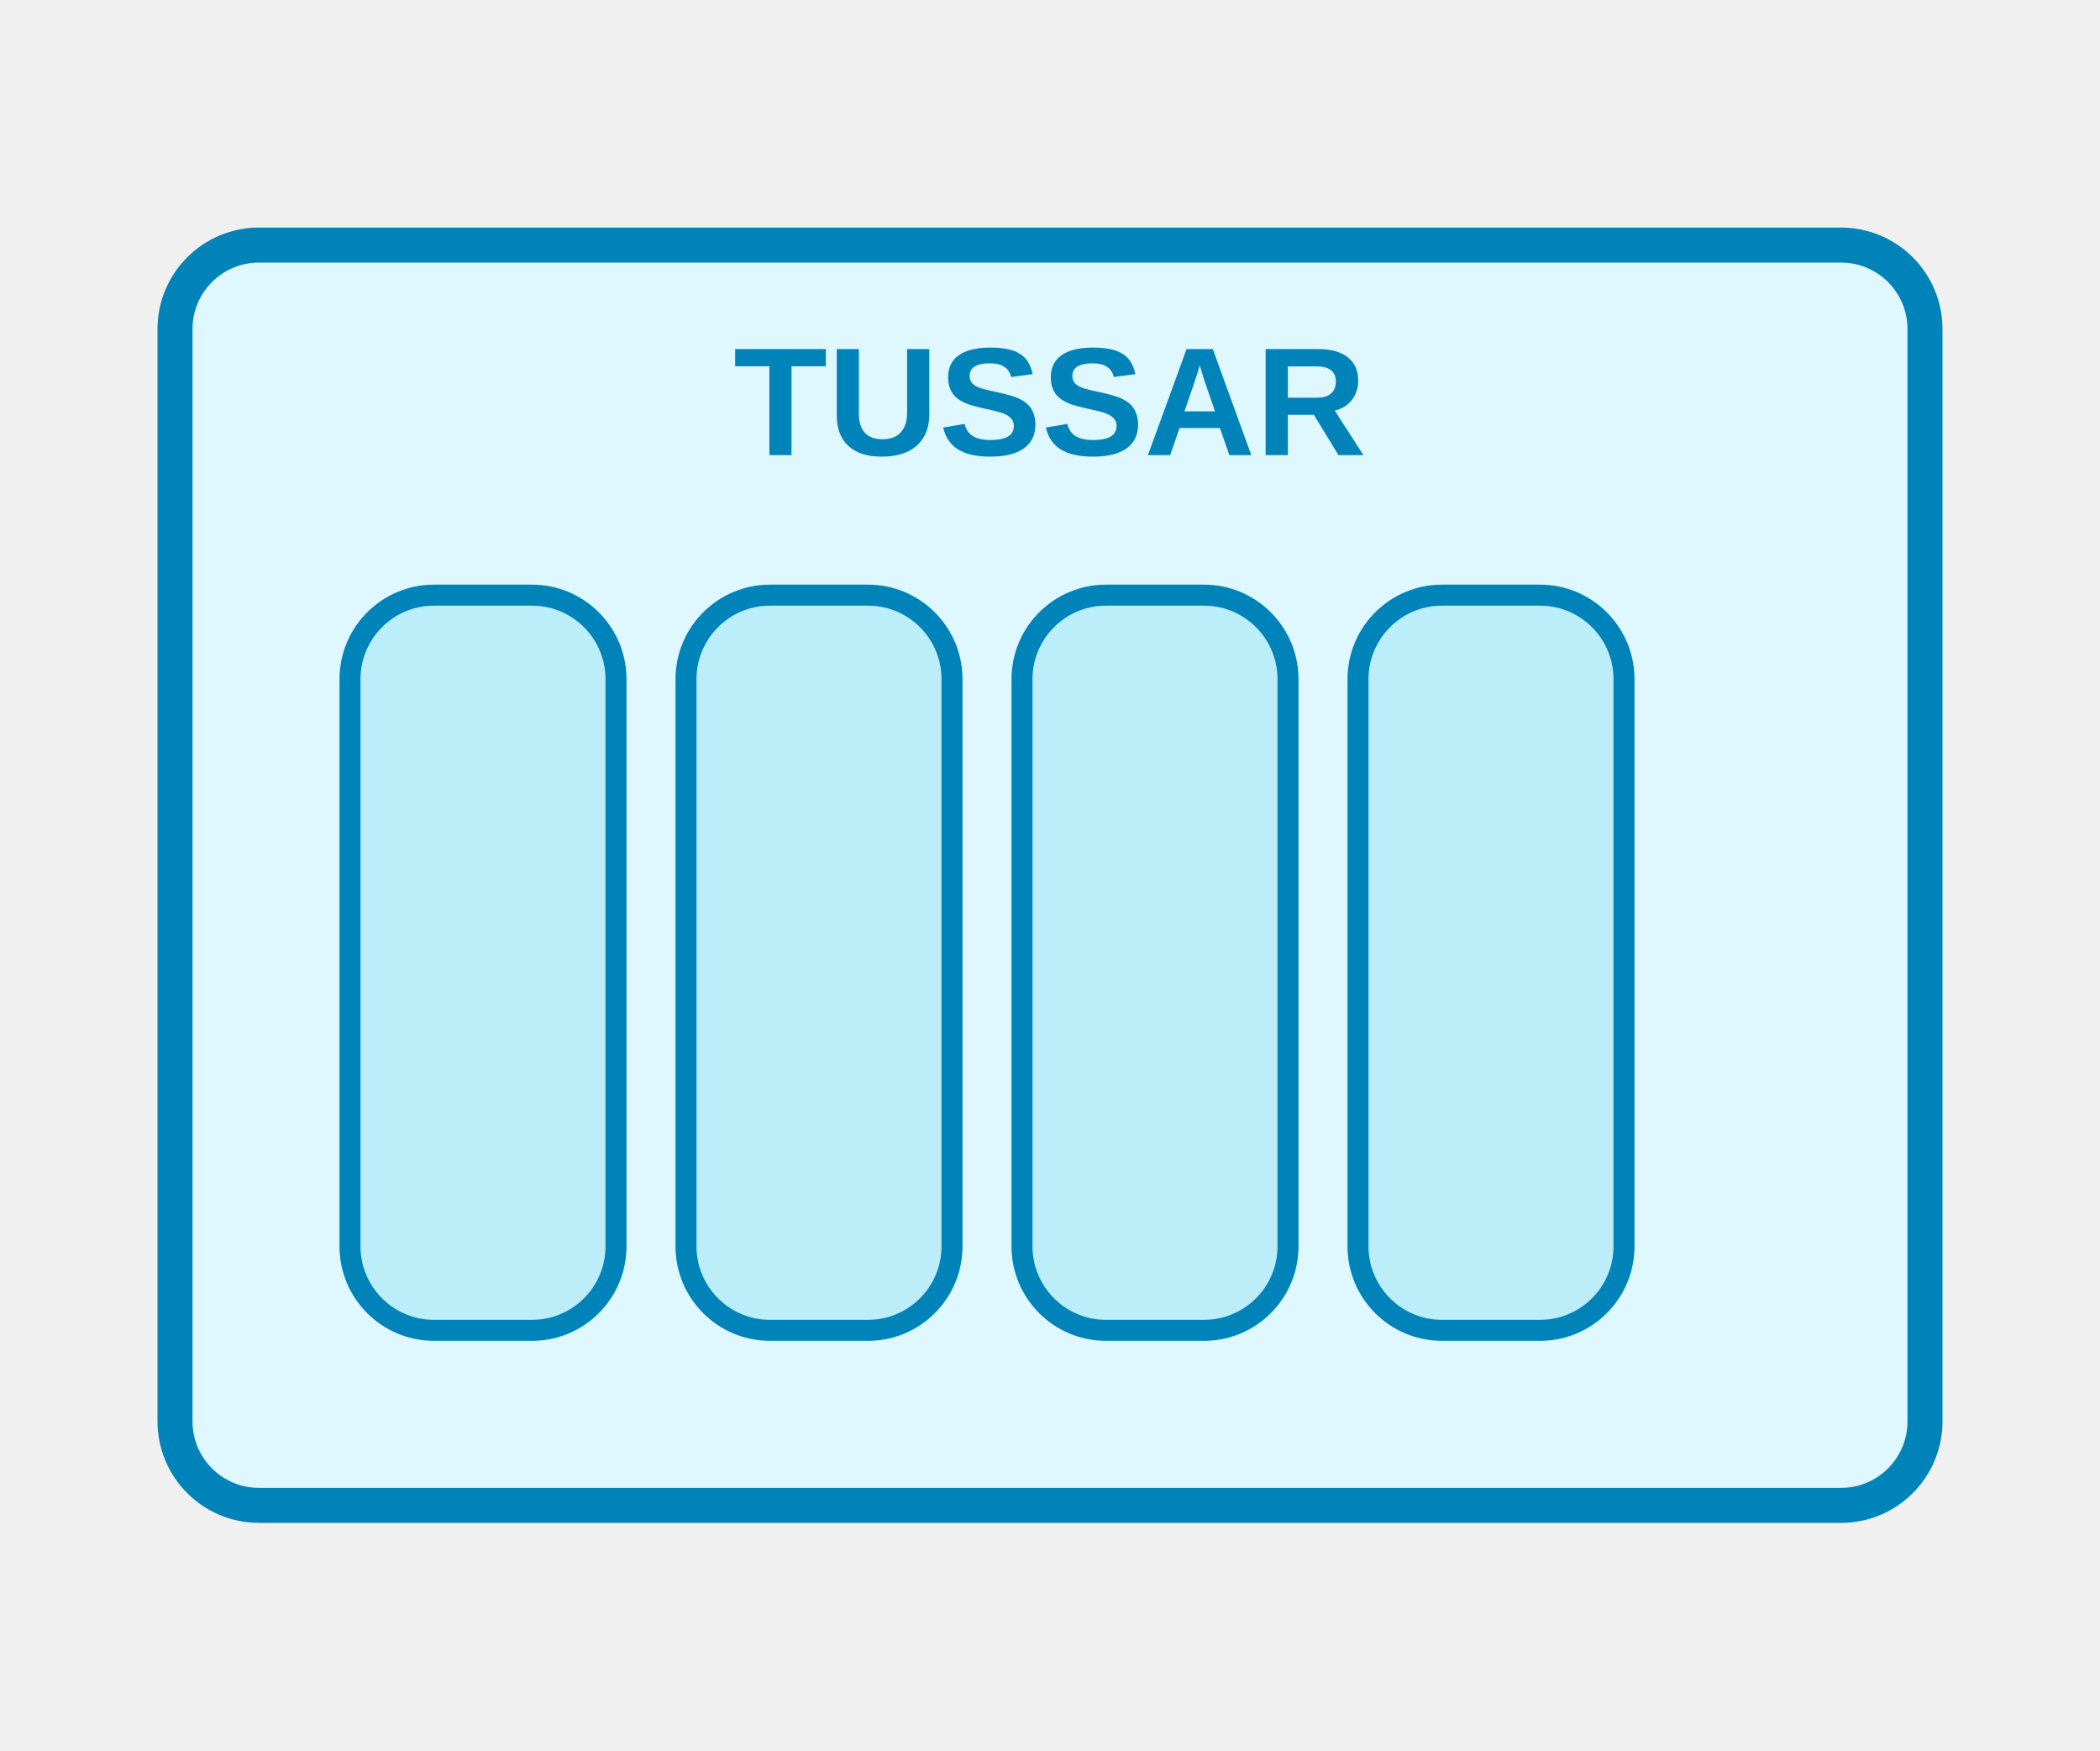
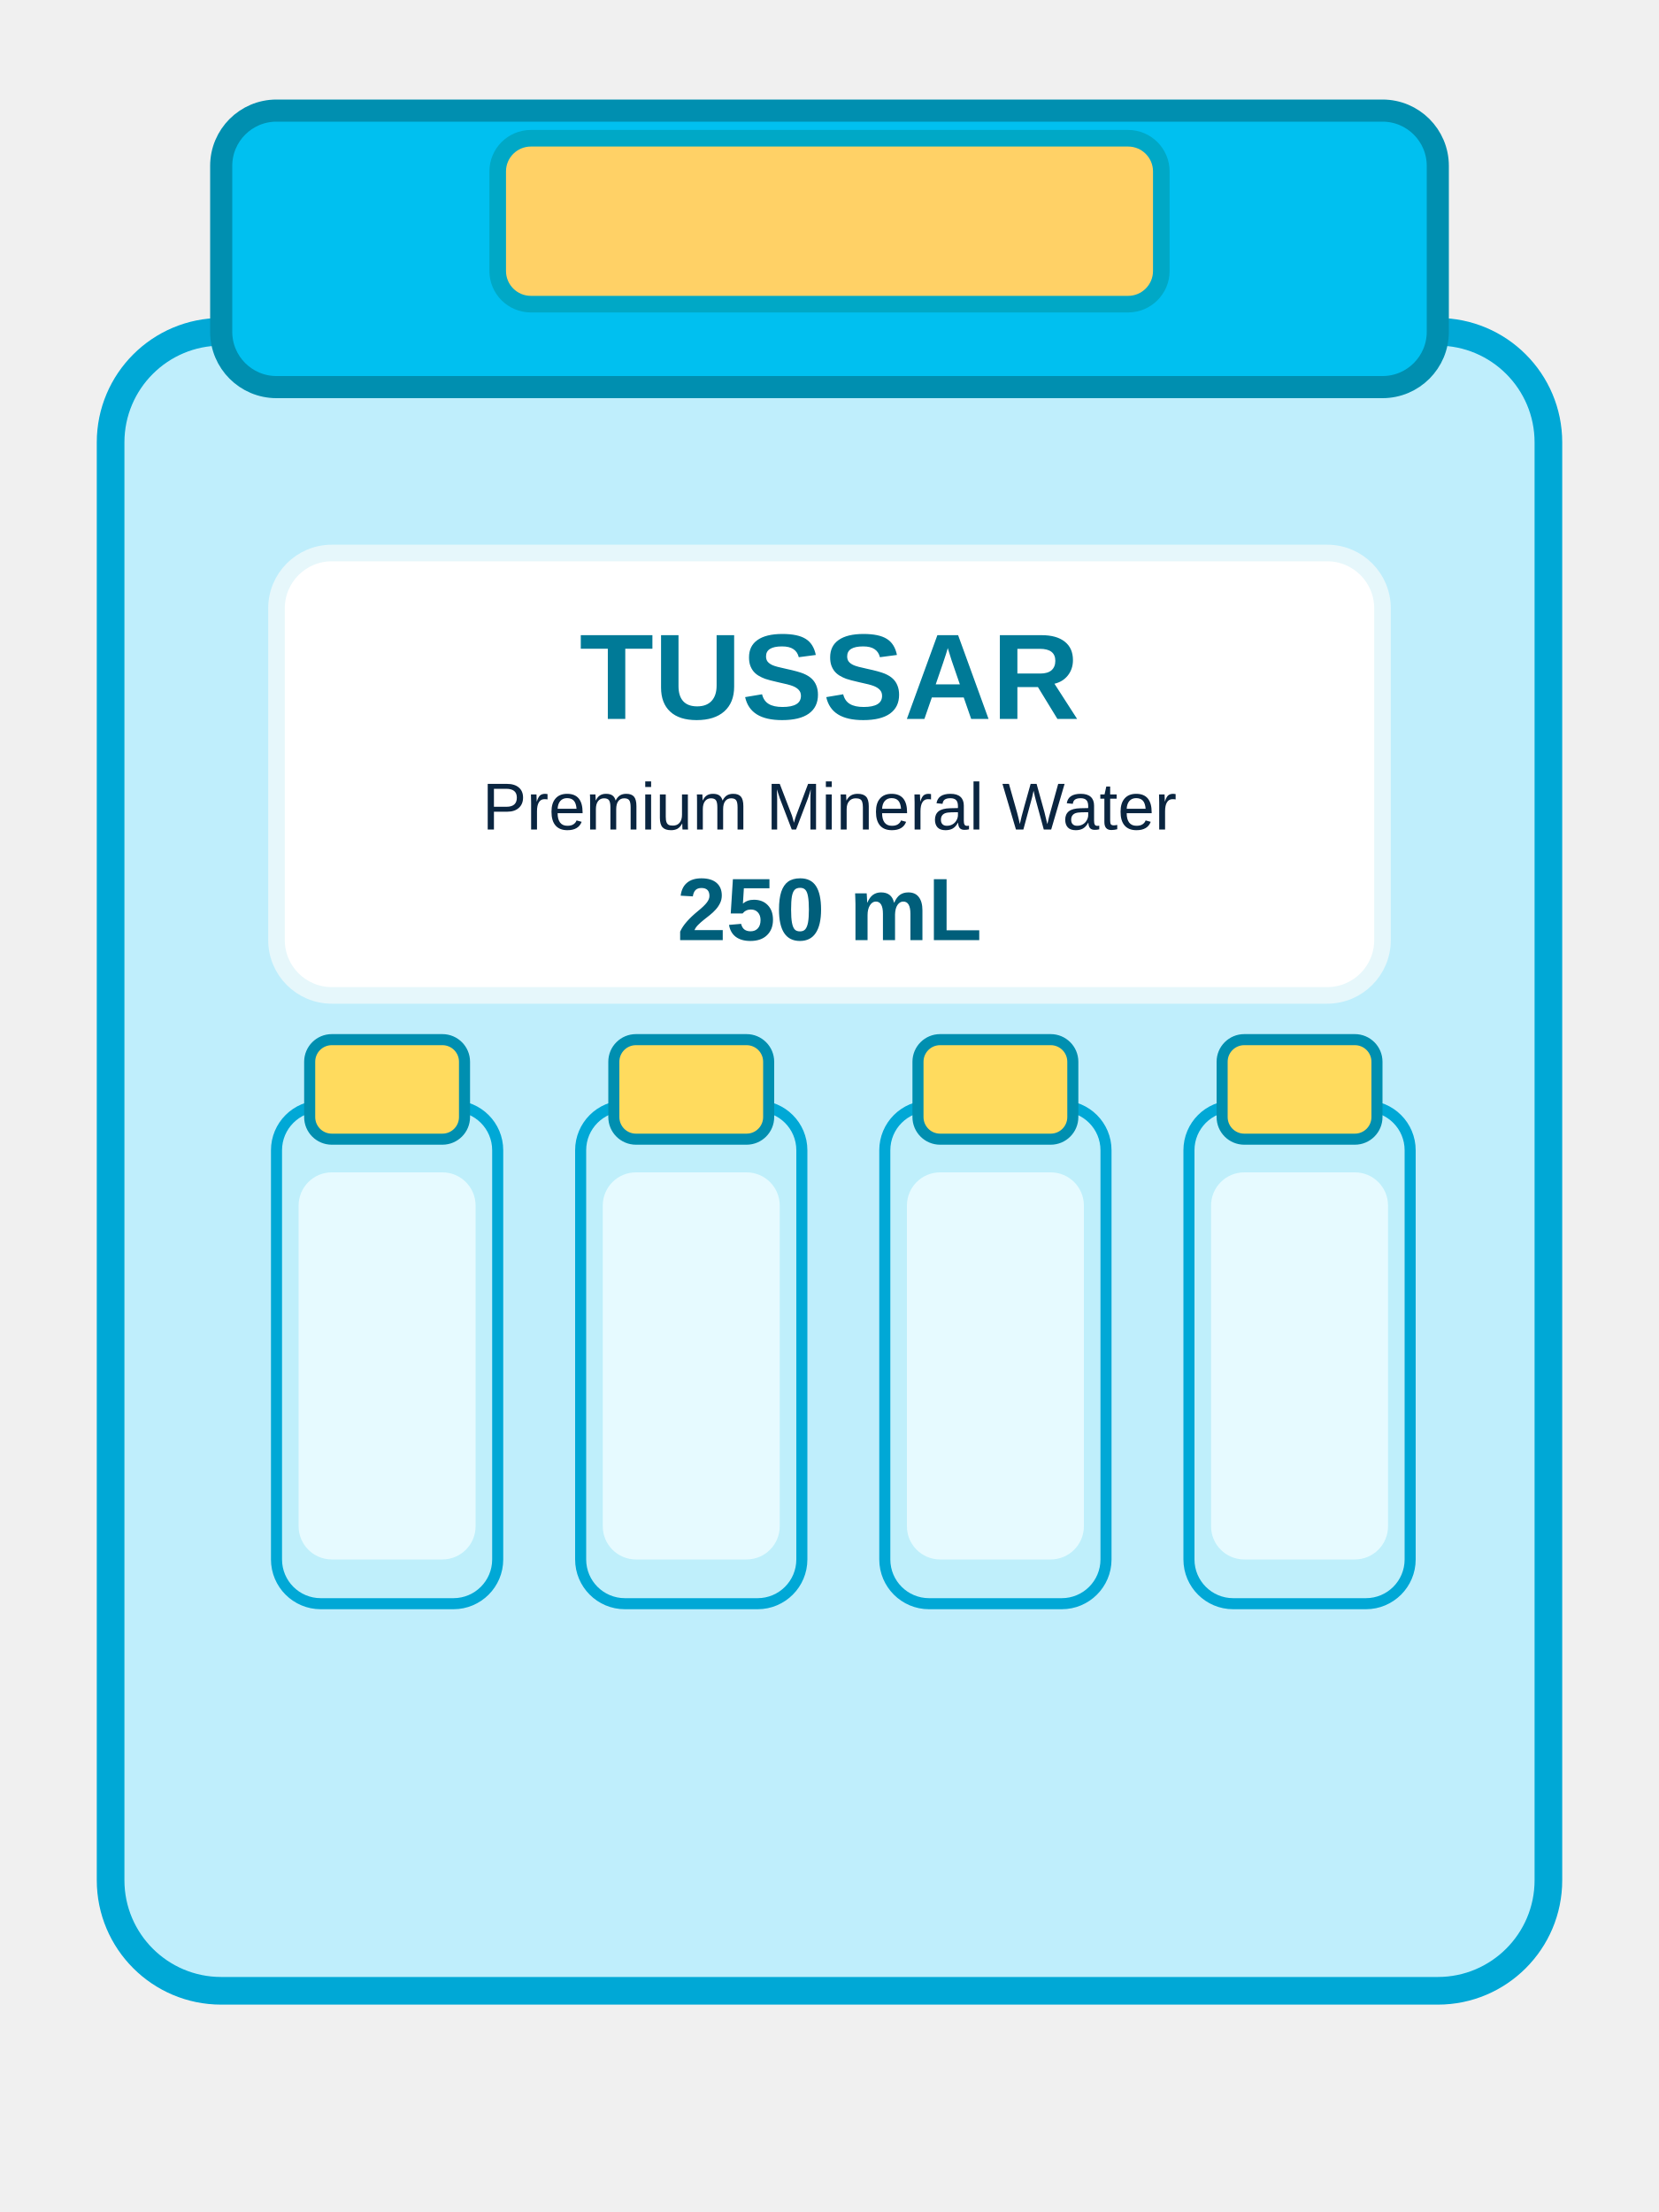
- <svg xmlns="http://www.w3.org/2000/svg" viewBox="0 0 300 250">
-   <rect x="25" y="35" width="250" height="180" rx="12" fill="#dff7ff" stroke="#0083b8" stroke-width="5" />
-   <text x="150" y="65" text-anchor="middle" fill="#0083b8" font-family="Arial" font-weight="bold" font-size="22">TUSSAR</text>
-   <g fill="#bceefa" stroke="#0083b8" stroke-width="3">
-     <rect x="50" y="85" width="38" height="105" rx="12" />
-     <rect x="98" y="85" width="38" height="105" rx="12" />
-     <rect x="146" y="85" width="38" height="105" rx="12" />
-     <rect x="194" y="85" width="38" height="105" rx="12" />
+ <svg xmlns="http://www.w3.org/2000/svg" width="300" height="400" viewBox="0 0 300 400">
+   <rect x="20" y="60" width="260" height="300" rx="20" fill="#bfeefc" stroke="#00a8d6" stroke-width="5" />
+   <rect x="40" y="20" width="220" height="50" rx="10" fill="#00c0f0" stroke="#008fb0" stroke-width="4" />
+   <rect x="90" y="25" width="120" height="30" rx="6" fill="#ffd166" stroke="#00a8c6" stroke-width="3" />
+   <rect x="50" y="100" width="200" height="80" rx="10" fill="#ffffff" stroke="#e6f7fb" stroke-width="3" />
+   <text x="150" y="130" text-anchor="middle" font-family="Montserrat, Arial" font-weight="700" font-size="22" fill="#007a97">TUSSAR</text>
+   <text x="150" y="150" text-anchor="middle" font-family="Montserrat, Arial" font-size="12" fill="#0a2540">Premium Mineral Water</text>
+   <text x="150" y="170" text-anchor="middle" font-family="Montserrat, Arial" font-weight="700" font-size="16" fill="#005e7a">250 mL</text>
+   <g transform="translate(50,200)">
+     <g>
+       <rect x="0" y="0" width="40" height="90" rx="8" fill="#bfeffb" stroke="#00a8d6" stroke-width="2" />
+       <rect x="6" y="-12" width="28" height="18" rx="4" fill="#ffdb5e" stroke="#008fb0" stroke-width="2" />
+       <rect x="4" y="12" width="32" height="70" rx="6" fill="#eafcff" opacity="0.9" />
+     </g>
+     <g transform="translate(55,0)">
+       <rect x="0" y="0" width="40" height="90" rx="8" fill="#bfeffb" stroke="#00a8d6" stroke-width="2" />
+       <rect x="6" y="-12" width="28" height="18" rx="4" fill="#ffdb5e" stroke="#008fb0" stroke-width="2" />
+       <rect x="4" y="12" width="32" height="70" rx="6" fill="#eafcff" opacity="0.9" />
+     </g>
+     <g transform="translate(110,0)">
+       <rect x="0" y="0" width="40" height="90" rx="8" fill="#bfeffb" stroke="#00a8d6" stroke-width="2" />
+       <rect x="6" y="-12" width="28" height="18" rx="4" fill="#ffdb5e" stroke="#008fb0" stroke-width="2" />
+       <rect x="4" y="12" width="32" height="70" rx="6" fill="#eafcff" opacity="0.9" />
+     </g>
+     <g transform="translate(165,0)">
+       <rect x="0" y="0" width="40" height="90" rx="8" fill="#bfeffb" stroke="#00a8d6" stroke-width="2" />
+       <rect x="6" y="-12" width="28" height="18" rx="4" fill="#ffdb5e" stroke="#008fb0" stroke-width="2" />
+       <rect x="4" y="12" width="32" height="70" rx="6" fill="#eafcff" opacity="0.9" />
+     </g>
  </g>
</svg>
